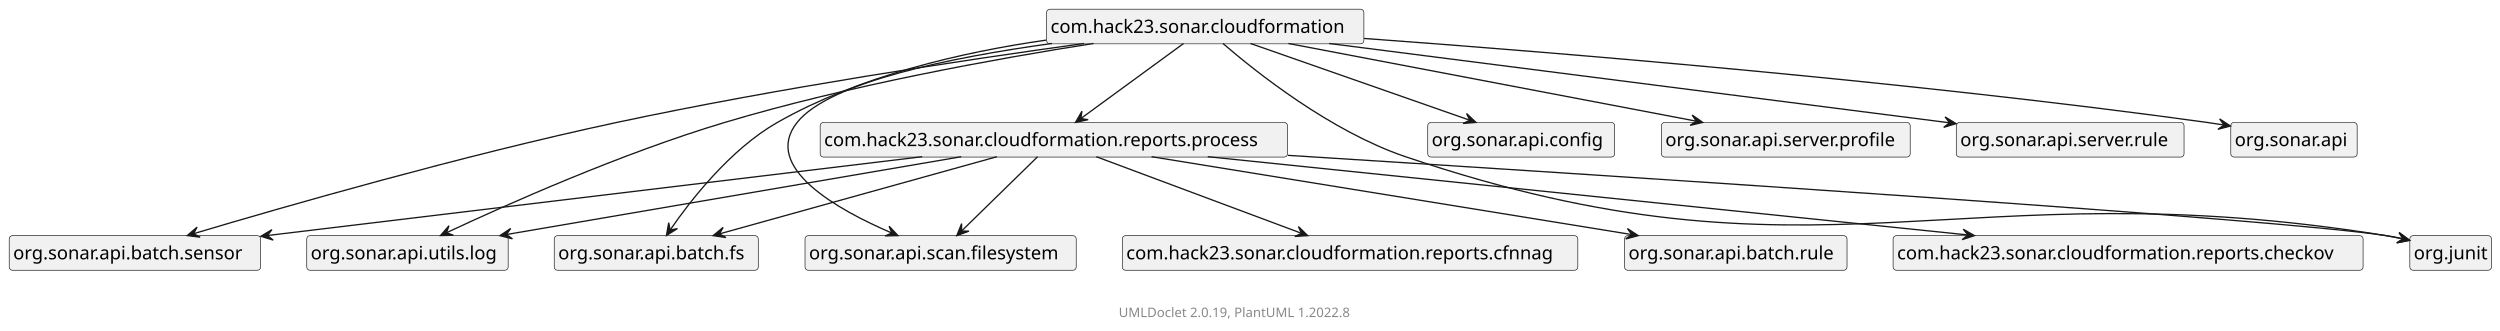
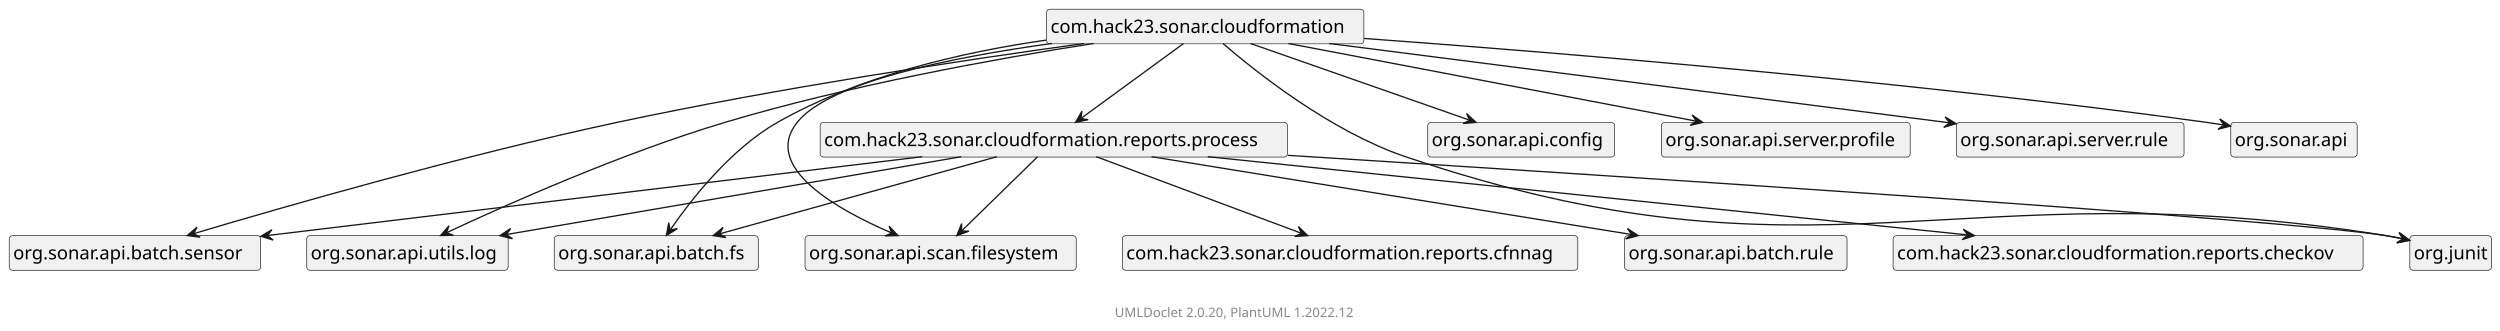
- <svg xmlns="http://www.w3.org/2000/svg" xmlns:xlink="http://www.w3.org/1999/xlink" contentStyleType="text/css" height="251px" preserveAspectRatio="none" style="width:1899px;height:251px;background:#FFFFFF;" version="1.1" viewBox="0 0 1899 251" width="1899px" zoomAndPan="magnify">
+ <svg xmlns="http://www.w3.org/2000/svg" xmlns:xlink="http://www.w3.org/1999/xlink" contentStyleType="text/css" height="251px" preserveAspectRatio="none" style="width:1899px;height:251px;" version="1.1" viewBox="0 0 1899 251" width="1899px" zoomAndPan="magnify">
  <defs />
  <g>
    <a href="com/hack23/sonar/cloudformation/package-summary.html" target="_top" title="com/hack23/sonar/cloudformation/package-summary.html" xlink:actuate="onRequest" xlink:href="com/hack23/sonar/cloudformation/package-summary.html" xlink:show="new" xlink:title="com/hack23/sonar/cloudformation/package-summary.html" xlink:type="simple">
      <g id="elem_com.hack23.sonar.cloudformation">
-         <rect codeLine="26" fill="#F1F1F1" height="26.297" id="com.hack23.sonar.cloudformation" rx="2.5" ry="2.5" style="stroke:#181818;stroke-width:0.5;" width="241" x="795" y="7" />
+         <rect codeLine="27" fill="#F1F1F1" height="26.297" id="com.hack23.sonar.cloudformation" rx="2.5" ry="2.5" style="stroke:#181818;stroke-width:0.5;" width="241" x="795" y="7" />
        <text fill="#000000" font-family="sans-serif" font-size="14" lengthAdjust="spacing" textLength="235" x="798" y="24.995">com.hack23.sonar.cloudformation</text>
      </g>
    </a>
    <g id="elem_org.sonar.api.batch.sensor">
      <rect fill="#F1F1F1" height="26.297" id="org.sonar.api.batch.sensor" rx="2.5" ry="2.5" style="stroke:#181818;stroke-width:0.5;" width="191" x="7" y="179" />
      <text fill="#000000" font-family="sans-serif" font-size="14" lengthAdjust="spacing" textLength="185" x="10" y="196.995">org.sonar.api.batch.sensor</text>
    </g>
    <g id="elem_org.sonar.api.utils.log">
      <rect fill="#F1F1F1" height="26.297" id="org.sonar.api.utils.log" rx="2.5" ry="2.5" style="stroke:#181818;stroke-width:0.5;" width="153" x="233" y="179" />
      <text fill="#000000" font-family="sans-serif" font-size="14" lengthAdjust="spacing" textLength="147" x="236" y="196.995">org.sonar.api.utils.log</text>
    </g>
    <a href="com/hack23/sonar/cloudformation/reports/process/package-summary.html" target="_top" title="com/hack23/sonar/cloudformation/reports/process/package-summary.html" xlink:actuate="onRequest" xlink:href="com/hack23/sonar/cloudformation/reports/process/package-summary.html" xlink:show="new" xlink:title="com/hack23/sonar/cloudformation/reports/process/package-summary.html" xlink:type="simple">
      <g id="elem_com.hack23.sonar.cloudformation.reports.process">
-         <rect codeLine="28" fill="#F1F1F1" height="26.297" id="com.hack23.sonar.cloudformation.reports.process" rx="2.5" ry="2.5" style="stroke:#181818;stroke-width:0.5;" width="355" x="623" y="93" />
+         <rect codeLine="29" fill="#F1F1F1" height="26.297" id="com.hack23.sonar.cloudformation.reports.process" rx="2.5" ry="2.5" style="stroke:#181818;stroke-width:0.5;" width="355" x="623" y="93" />
        <text fill="#000000" font-family="sans-serif" font-size="14" lengthAdjust="spacing" textLength="349" x="626" y="110.995">com.hack23.sonar.cloudformation.reports.process</text>
      </g>
    </a>
    <g id="elem_org.sonar.api.batch.fs">
      <rect fill="#F1F1F1" height="26.297" id="org.sonar.api.batch.fs" rx="2.5" ry="2.5" style="stroke:#181818;stroke-width:0.5;" width="155" x="421" y="179" />
      <text fill="#000000" font-family="sans-serif" font-size="14" lengthAdjust="spacing" textLength="149" x="424" y="196.995">org.sonar.api.batch.fs</text>
    </g>
    <g id="elem_org.sonar.api.scan.filesystem">
      <rect fill="#F1F1F1" height="26.297" id="org.sonar.api.scan.filesystem" rx="2.5" ry="2.5" style="stroke:#181818;stroke-width:0.5;" width="206" x="611.5" y="179" />
      <text fill="#000000" font-family="sans-serif" font-size="14" lengthAdjust="spacing" textLength="200" x="614.5" y="196.995">org.sonar.api.scan.filesystem</text>
    </g>
    <g id="elem_org.sonar.api.config">
      <rect fill="#F1F1F1" height="26.297" id="org.sonar.api.config" rx="2.5" ry="2.5" style="stroke:#181818;stroke-width:0.5;" width="142" x="1084.5" y="93" />
      <text fill="#000000" font-family="sans-serif" font-size="14" lengthAdjust="spacing" textLength="136" x="1087.5" y="110.995">org.sonar.api.config</text>
    </g>
    <g id="elem_org.sonar.api.server.profile">
      <rect fill="#F1F1F1" height="26.297" id="org.sonar.api.server.profile" rx="2.5" ry="2.5" style="stroke:#181818;stroke-width:0.5;" width="189" x="1262" y="93" />
      <text fill="#000000" font-family="sans-serif" font-size="14" lengthAdjust="spacing" textLength="183" x="1265" y="110.995">org.sonar.api.server.profile</text>
    </g>
    <g id="elem_org.sonar.api.server.rule">
      <rect fill="#F1F1F1" height="26.297" id="org.sonar.api.server.rule" rx="2.5" ry="2.5" style="stroke:#181818;stroke-width:0.5;" width="173" x="1486" y="93" />
      <text fill="#000000" font-family="sans-serif" font-size="14" lengthAdjust="spacing" textLength="167" x="1489" y="110.995">org.sonar.api.server.rule</text>
    </g>
    <g id="elem_org.sonar.api">
      <rect fill="#F1F1F1" height="26.297" id="org.sonar.api" rx="2.5" ry="2.5" style="stroke:#181818;stroke-width:0.5;" width="96" x="1694.5" y="93" />
      <text fill="#000000" font-family="sans-serif" font-size="14" lengthAdjust="spacing" textLength="90" x="1697.5" y="110.995">org.sonar.api</text>
    </g>
    <g id="elem_org.junit">
      <rect fill="#F1F1F1" height="26.297" id="org.junit" rx="2.5" ry="2.5" style="stroke:#181818;stroke-width:0.5;" width="62" x="1830.5" y="179" />
      <text fill="#000000" font-family="sans-serif" font-size="14" lengthAdjust="spacing" textLength="56" x="1833.5" y="196.995">org.junit</text>
    </g>
    <a href="com/hack23/sonar/cloudformation/reports/cfnnag/package-summary.html" target="_top" title="com/hack23/sonar/cloudformation/reports/cfnnag/package-summary.html" xlink:actuate="onRequest" xlink:href="com/hack23/sonar/cloudformation/reports/cfnnag/package-summary.html" xlink:show="new" xlink:title="com/hack23/sonar/cloudformation/reports/cfnnag/package-summary.html" xlink:type="simple">
      <g id="elem_com.hack23.sonar.cloudformation.reports.cfnnag">
-         <rect codeLine="30" fill="#F1F1F1" height="26.297" id="com.hack23.sonar.cloudformation.reports.cfnnag" rx="2.5" ry="2.5" style="stroke:#181818;stroke-width:0.5;" width="346" x="852.5" y="179" />
+         <rect codeLine="31" fill="#F1F1F1" height="26.297" id="com.hack23.sonar.cloudformation.reports.cfnnag" rx="2.5" ry="2.5" style="stroke:#181818;stroke-width:0.5;" width="346" x="852.5" y="179" />
        <text fill="#000000" font-family="sans-serif" font-size="14" lengthAdjust="spacing" textLength="340" x="855.5" y="196.995">com.hack23.sonar.cloudformation.reports.cfnnag</text>
      </g>
    </a>
    <g id="elem_org.sonar.api.batch.rule">
      <rect fill="#F1F1F1" height="26.297" id="org.sonar.api.batch.rule" rx="2.5" ry="2.5" style="stroke:#181818;stroke-width:0.5;" width="169" x="1234" y="179" />
      <text fill="#000000" font-family="sans-serif" font-size="14" lengthAdjust="spacing" textLength="163" x="1237" y="196.995">org.sonar.api.batch.rule</text>
    </g>
    <a href="com/hack23/sonar/cloudformation/reports/checkov/package-summary.html" target="_top" title="com/hack23/sonar/cloudformation/reports/checkov/package-summary.html" xlink:actuate="onRequest" xlink:href="com/hack23/sonar/cloudformation/reports/checkov/package-summary.html" xlink:show="new" xlink:title="com/hack23/sonar/cloudformation/reports/checkov/package-summary.html" xlink:type="simple">
      <g id="elem_com.hack23.sonar.cloudformation.reports.checkov">
-         <rect codeLine="32" fill="#F1F1F1" height="26.297" id="com.hack23.sonar.cloudformation.reports.checkov" rx="2.5" ry="2.5" style="stroke:#181818;stroke-width:0.5;" width="357" x="1438" y="179" />
+         <rect codeLine="33" fill="#F1F1F1" height="26.297" id="com.hack23.sonar.cloudformation.reports.checkov" rx="2.5" ry="2.5" style="stroke:#181818;stroke-width:0.5;" width="357" x="1438" y="179" />
        <text fill="#000000" font-family="sans-serif" font-size="14" lengthAdjust="spacing" textLength="351" x="1441" y="196.995">com.hack23.sonar.cloudformation.reports.checkov</text>
      </g>
    </a>
    <g id="link_com.hack23.sonar.cloudformation_org.sonar.api.batch.sensor">
-       <path codeLine="6" d="M823.39,33.04 C732.65,45.56 590.33,66.95 468.5,93 C351.34,118.05 215.64,157.06 147.07,177.49 " fill="none" id="com.hack23.sonar.cloudformation-to-org.sonar.api.batch.sensor" style="stroke:#181818;stroke-width:1.0;" />
+       <path codeLine="7" d="M823.39,33.04 C732.65,45.56 590.33,66.95 468.5,93 C351.34,118.05 215.64,157.06 147.07,177.49 " fill="none" id="com.hack23.sonar.cloudformation-to-org.sonar.api.batch.sensor" style="stroke:#181818;stroke-width:1.0;" />
      <polygon fill="#181818" points="142.25,178.93,152.022,180.162,147.037,177.487,149.712,172.502,142.25,178.93" style="stroke:#181818;stroke-width:1.0;" />
    </g>
    <g id="link_com.hack23.sonar.cloudformation_org.sonar.api.utils.log">
-       <path codeLine="7" d="M830.67,33.01 C755.97,44.7 644.72,64.83 550.5,93 C472.21,116.4 384.22,155.67 339.33,176.69 " fill="none" id="com.hack23.sonar.cloudformation-to-org.sonar.api.utils.log" style="stroke:#181818;stroke-width:1.0;" />
+       <path codeLine="8" d="M830.67,33.01 C755.97,44.7 644.72,64.83 550.5,93 C472.21,116.4 384.22,155.67 339.33,176.69 " fill="none" id="com.hack23.sonar.cloudformation-to-org.sonar.api.utils.log" style="stroke:#181818;stroke-width:1.0;" />
      <polygon fill="#181818" points="334.6,178.92,344.447,178.712,339.125,176.793,341.044,171.471,334.6,178.92" style="stroke:#181818;stroke-width:1.0;" />
    </g>
    <g id="link_com.hack23.sonar.cloudformation_com.hack23.sonar.cloudformation.reports.process">
-       <path codeLine="8" d="M899.02,33.04 C878.53,48.01 843.52,73.57 821.23,89.86 " fill="none" id="com.hack23.sonar.cloudformation-to-com.hack23.sonar.cloudformation.reports.process" style="stroke:#181818;stroke-width:1.0;" />
+       <path codeLine="9" d="M899.02,33.04 C878.53,48.01 843.52,73.57 821.23,89.86 " fill="none" id="com.hack23.sonar.cloudformation-to-com.hack23.sonar.cloudformation.reports.process" style="stroke:#181818;stroke-width:1.0;" />
      <polygon fill="#181818" points="816.95,92.99,826.576,90.905,820.986,90.038,821.853,84.448,816.95,92.99" style="stroke:#181818;stroke-width:1.0;" />
    </g>
    <g id="link_com.hack23.sonar.cloudformation_org.sonar.api.batch.fs">
-       <path codeLine="9" d="M794.67,30.47 C730.66,39.62 652.65,57.62 590.5,93 C554.57,113.46 524.3,152.54 509.07,174.67 " fill="none" id="com.hack23.sonar.cloudformation-to-org.sonar.api.batch.fs" style="stroke:#181818;stroke-width:1.0;" />
+       <path codeLine="10" d="M794.67,30.47 C730.66,39.62 652.65,57.62 590.5,93 C554.57,113.46 524.3,152.54 509.07,174.67 " fill="none" id="com.hack23.sonar.cloudformation-to-org.sonar.api.batch.fs" style="stroke:#181818;stroke-width:1.0;" />
      <polygon fill="#181818" points="506.23,178.86,514.584,173.643,509.03,174.717,507.956,169.163,506.23,178.86" style="stroke:#181818;stroke-width:1.0;" />
    </g>
    <g id="link_com.hack23.sonar.cloudformation_org.sonar.api.scan.filesystem">
-       <path codeLine="10" d="M799.11,33.01 C721.63,43.69 629.77,62.45 605.5,93 C578.45,127.06 636.1,159.32 677.41,177 " fill="none" id="com.hack23.sonar.cloudformation-to-org.sonar.api.scan.filesystem" style="stroke:#181818;stroke-width:1.0;" />
+       <path codeLine="11" d="M799.11,33.01 C721.63,43.69 629.77,62.45 605.5,93 C578.45,127.06 636.1,159.32 677.41,177 " fill="none" id="com.hack23.sonar.cloudformation-to-org.sonar.api.scan.filesystem" style="stroke:#181818;stroke-width:1.0;" />
      <polygon fill="#181818" points="682.11,178.98,675.349,171.819,677.497,177.052,672.264,179.2,682.11,178.98" style="stroke:#181818;stroke-width:1.0;" />
    </g>
    <g id="link_com.hack23.sonar.cloudformation_org.sonar.api.config">
-       <path codeLine="11" d="M949.89,33.04 C993.91,48.44 1070,75.07 1116.24,91.26 " fill="none" id="com.hack23.sonar.cloudformation-to-org.sonar.api.config" style="stroke:#181818;stroke-width:1.0;" />
+       <path codeLine="12" d="M949.89,33.04 C993.91,48.44 1070,75.07 1116.24,91.26 " fill="none" id="com.hack23.sonar.cloudformation-to-org.sonar.api.config" style="stroke:#181818;stroke-width:1.0;" />
      <polygon fill="#181818" points="1121.18,92.99,1114.009,86.239,1116.461,91.336,1111.364,93.788,1121.18,92.99" style="stroke:#181818;stroke-width:1.0;" />
    </g>
    <g id="link_com.hack23.sonar.cloudformation_org.sonar.api.server.profile">
-       <path codeLine="12" d="M978.68,33.04 C1060.88,48.69 1203.93,75.94 1288.45,92.04 " fill="none" id="com.hack23.sonar.cloudformation-to-org.sonar.api.server.profile" style="stroke:#181818;stroke-width:1.0;" />
+       <path codeLine="13" d="M978.68,33.04 C1060.88,48.69 1203.93,75.94 1288.45,92.04 " fill="none" id="com.hack23.sonar.cloudformation-to-org.sonar.api.server.profile" style="stroke:#181818;stroke-width:1.0;" />
      <polygon fill="#181818" points="1293.43,92.99,1285.345,87.366,1288.52,92.048,1283.838,95.222,1293.43,92.99" style="stroke:#181818;stroke-width:1.0;" />
    </g>
    <g id="link_com.hack23.sonar.cloudformation_org.sonar.api.server.rule">
-       <path codeLine="13" d="M1009.63,33.04 C1135.27,49.1 1356.34,77.36 1480.76,93.27 " fill="none" id="com.hack23.sonar.cloudformation-to-org.sonar.api.server.rule" style="stroke:#181818;stroke-width:1.0;" />
+       <path codeLine="14" d="M1009.63,33.04 C1135.27,49.1 1356.34,77.36 1480.76,93.27 " fill="none" id="com.hack23.sonar.cloudformation-to-org.sonar.api.server.rule" style="stroke:#181818;stroke-width:1.0;" />
      <polygon fill="#181818" points="1485.87,93.92,1477.457,88.799,1480.911,93.279,1476.431,96.733,1485.87,93.92" style="stroke:#181818;stroke-width:1.0;" />
    </g>
    <g id="link_com.hack23.sonar.cloudformation_org.sonar.api">
-       <path codeLine="14" d="M1036.14,29.21 C1186.51,40.19 1451.21,61.92 1676.5,93 C1680.65,93.57 1684.93,94.22 1689.23,94.91 " fill="none" id="com.hack23.sonar.cloudformation-to-org.sonar.api" style="stroke:#181818;stroke-width:1.0;" />
+       <path codeLine="15" d="M1036.14,29.21 C1186.51,40.19 1451.21,61.92 1676.5,93 C1680.65,93.57 1684.93,94.22 1689.23,94.91 " fill="none" id="com.hack23.sonar.cloudformation-to-org.sonar.api" style="stroke:#181818;stroke-width:1.0;" />
      <polygon fill="#181818" points="1694.28,95.74,1686.05,90.33,1689.347,94.927,1684.749,98.224,1694.28,95.74" style="stroke:#181818;stroke-width:1.0;" />
    </g>
    <g id="link_com.hack23.sonar.cloudformation_org.junit">
-       <path codeLine="15" d="M928.94,33.03 C954.04,54.68 1010.7,99.76 1067.5,119 C1382.13,225.55 1484.57,125.99 1812.5,179 C1816.66,179.67 1820.99,180.52 1825.28,181.45 " fill="none" id="com.hack23.sonar.cloudformation-to-org.junit" style="stroke:#181818;stroke-width:1.0;" />
+       <path codeLine="16" d="M928.94,33.03 C954.04,54.68 1010.7,99.76 1067.5,119 C1382.13,225.55 1484.57,125.99 1812.5,179 C1816.66,179.67 1820.99,180.52 1825.28,181.45 " fill="none" id="com.hack23.sonar.cloudformation-to-org.junit" style="stroke:#181818;stroke-width:1.0;" />
      <polygon fill="#181818" points="1830.28,182.57,1822.382,176.686,1825.403,181.469,1820.62,184.489,1830.28,182.57" style="stroke:#181818;stroke-width:1.0;" />
    </g>
    <g id="link_com.hack23.sonar.cloudformation.reports.process_org.sonar.api.utils.log">
-       <path codeLine="16" d="M730.15,119.04 C638.45,134.72 478.73,162.05 384.7,178.13 " fill="none" id="com.hack23.sonar.cloudformation.reports.process-to-org.sonar.api.utils.log" style="stroke:#181818;stroke-width:1.0;" />
+       <path codeLine="17" d="M730.15,119.04 C638.45,134.72 478.73,162.05 384.7,178.13 " fill="none" id="com.hack23.sonar.cloudformation.reports.process-to-org.sonar.api.utils.log" style="stroke:#181818;stroke-width:1.0;" />
      <polygon fill="#181818" points="379.72,178.99,389.265,181.416,384.649,178.147,387.917,173.53,379.72,178.99" style="stroke:#181818;stroke-width:1.0;" />
    </g>
    <g id="link_com.hack23.sonar.cloudformation.reports.process_org.sonar.api.scan.filesystem">
-       <path codeLine="17" d="M788.18,119.04 C772.98,133.88 747.11,159.15 730.42,175.45 " fill="none" id="com.hack23.sonar.cloudformation.reports.process-to-org.sonar.api.scan.filesystem" style="stroke:#181818;stroke-width:1.0;" />
+       <path codeLine="18" d="M788.18,119.04 C772.98,133.88 747.11,159.15 730.42,175.45 " fill="none" id="com.hack23.sonar.cloudformation.reports.process-to-org.sonar.api.scan.filesystem" style="stroke:#181818;stroke-width:1.0;" />
      <polygon fill="#181818" points="726.8,178.99,736.034,175.566,730.378,175.498,730.447,169.841,726.8,178.99" style="stroke:#181818;stroke-width:1.0;" />
    </g>
    <g id="link_com.hack23.sonar.cloudformation.reports.process_org.sonar.api.batch.fs">
-       <path codeLine="18" d="M757.23,119.04 C701.5,134.54 604.93,161.4 546.84,177.55 " fill="none" id="com.hack23.sonar.cloudformation.reports.process-to-org.sonar.api.batch.fs" style="stroke:#181818;stroke-width:1.0;" />
+       <path codeLine="19" d="M757.23,119.04 C701.5,134.54 604.93,161.4 546.84,177.55 " fill="none" id="com.hack23.sonar.cloudformation.reports.process-to-org.sonar.api.batch.fs" style="stroke:#181818;stroke-width:1.0;" />
      <polygon fill="#181818" points="541.69,178.99,551.434,180.425,546.506,177.647,549.284,172.719,541.69,178.99" style="stroke:#181818;stroke-width:1.0;" />
    </g>
    <g id="link_com.hack23.sonar.cloudformation.reports.process_org.sonar.api.batch.sensor">
-       <path codeLine="19" d="M700.49,119.04 C568.09,134.97 335.93,162.91 203.19,178.88 " fill="none" id="com.hack23.sonar.cloudformation.reports.process-to-org.sonar.api.batch.sensor" style="stroke:#181818;stroke-width:1.0;" />
+       <path codeLine="20" d="M700.49,119.04 C568.09,134.97 335.93,162.91 203.19,178.88 " fill="none" id="com.hack23.sonar.cloudformation.reports.process-to-org.sonar.api.batch.sensor" style="stroke:#181818;stroke-width:1.0;" />
      <polygon fill="#181818" points="198.12,179.49,207.535,182.38,203.084,178.889,206.574,174.438,198.12,179.49" style="stroke:#181818;stroke-width:1.0;" />
    </g>
    <g id="link_com.hack23.sonar.cloudformation.reports.process_com.hack23.sonar.cloudformation.reports.cfnnag">
-       <path codeLine="20" d="M832.74,119.04 C873.92,134.41 945.05,160.97 988.43,177.16 " fill="none" id="com.hack23.sonar.cloudformation.reports.process-to-com.hack23.sonar.cloudformation.reports.cfnnag" style="stroke:#181818;stroke-width:1.0;" />
+       <path codeLine="21" d="M832.74,119.04 C873.92,134.41 945.05,160.97 988.43,177.16 " fill="none" id="com.hack23.sonar.cloudformation.reports.process-to-com.hack23.sonar.cloudformation.reports.cfnnag" style="stroke:#181818;stroke-width:1.0;" />
      <polygon fill="#181818" points="993.32,178.99,986.279,172.103,988.634,177.247,983.49,179.601,993.32,178.99" style="stroke:#181818;stroke-width:1.0;" />
    </g>
    <g id="link_com.hack23.sonar.cloudformation.reports.process_org.sonar.api.batch.rule">
-       <path codeLine="21" d="M874.72,119.04 C971.55,134.74 1140.3,162.1 1239.46,178.18 " fill="none" id="com.hack23.sonar.cloudformation.reports.process-to-org.sonar.api.batch.rule" style="stroke:#181818;stroke-width:1.0;" />
+       <path codeLine="22" d="M874.72,119.04 C971.55,134.74 1140.3,162.1 1239.46,178.18 " fill="none" id="com.hack23.sonar.cloudformation.reports.process-to-org.sonar.api.batch.rule" style="stroke:#181818;stroke-width:1.0;" />
      <polygon fill="#181818" points="1244.42,178.99,1236.177,173.6,1239.485,178.189,1234.895,181.496,1244.42,178.99" style="stroke:#181818;stroke-width:1.0;" />
    </g>
    <g id="link_com.hack23.sonar.cloudformation.reports.process_com.hack23.sonar.cloudformation.reports.checkov">
-       <path codeLine="22" d="M917.41,119.04 C1070.87,134.83 1338.96,162.43 1494.77,178.47 " fill="none" id="com.hack23.sonar.cloudformation.reports.process-to-com.hack23.sonar.cloudformation.reports.checkov" style="stroke:#181818;stroke-width:1.0;" />
+       <path codeLine="23" d="M917.41,119.04 C1070.87,134.83 1338.96,162.43 1494.77,178.47 " fill="none" id="com.hack23.sonar.cloudformation.reports.process-to-com.hack23.sonar.cloudformation.reports.checkov" style="stroke:#181818;stroke-width:1.0;" />
      <polygon fill="#181818" points="1499.8,178.99,1491.258,174.088,1494.826,178.477,1490.437,182.045,1499.8,178.99" style="stroke:#181818;stroke-width:1.0;" />
    </g>
    <g id="link_com.hack23.sonar.cloudformation.reports.process_org.junit">
-       <path codeLine="23" d="M978.27,118.01 C1246.66,134.87 1732.62,166.47 1812.5,179 C1816.67,179.65 1821,180.49 1825.29,181.41 " fill="none" id="com.hack23.sonar.cloudformation.reports.process-to-org.junit" style="stroke:#181818;stroke-width:1.0;" />
+       <path codeLine="24" d="M978.27,118.01 C1246.66,134.87 1732.62,166.47 1812.5,179 C1816.67,179.65 1821,180.49 1825.29,181.41 " fill="none" id="com.hack23.sonar.cloudformation.reports.process-to-org.junit" style="stroke:#181818;stroke-width:1.0;" />
      <polygon fill="#181818" points="1830.29,182.52,1822.376,176.658,1825.41,181.432,1820.635,184.466,1830.29,182.52" style="stroke:#181818;stroke-width:1.0;" />
    </g>
-     <rect fill="none" height="11.641" style="stroke:none;stroke-width:1.0;" width="186" x="849.75" y="231.55" />
-     <text fill="#888888" font-family="sans-serif" font-size="10" lengthAdjust="spacing" textLength="186" x="849.75" y="240.832">UMLDoclet 2.0.19, PlantUML 1.2022.8</text>
+     <rect fill="none" height="11.641" style="stroke:none;stroke-width:1.0;" width="192" x="846.75" y="231.55" />
+     <text fill="#888888" font-family="sans-serif" font-size="10" lengthAdjust="spacing" textLength="192" x="846.75" y="240.832">UMLDoclet 2.0.20, PlantUML 1.2022.12</text>
  </g>
</svg>
